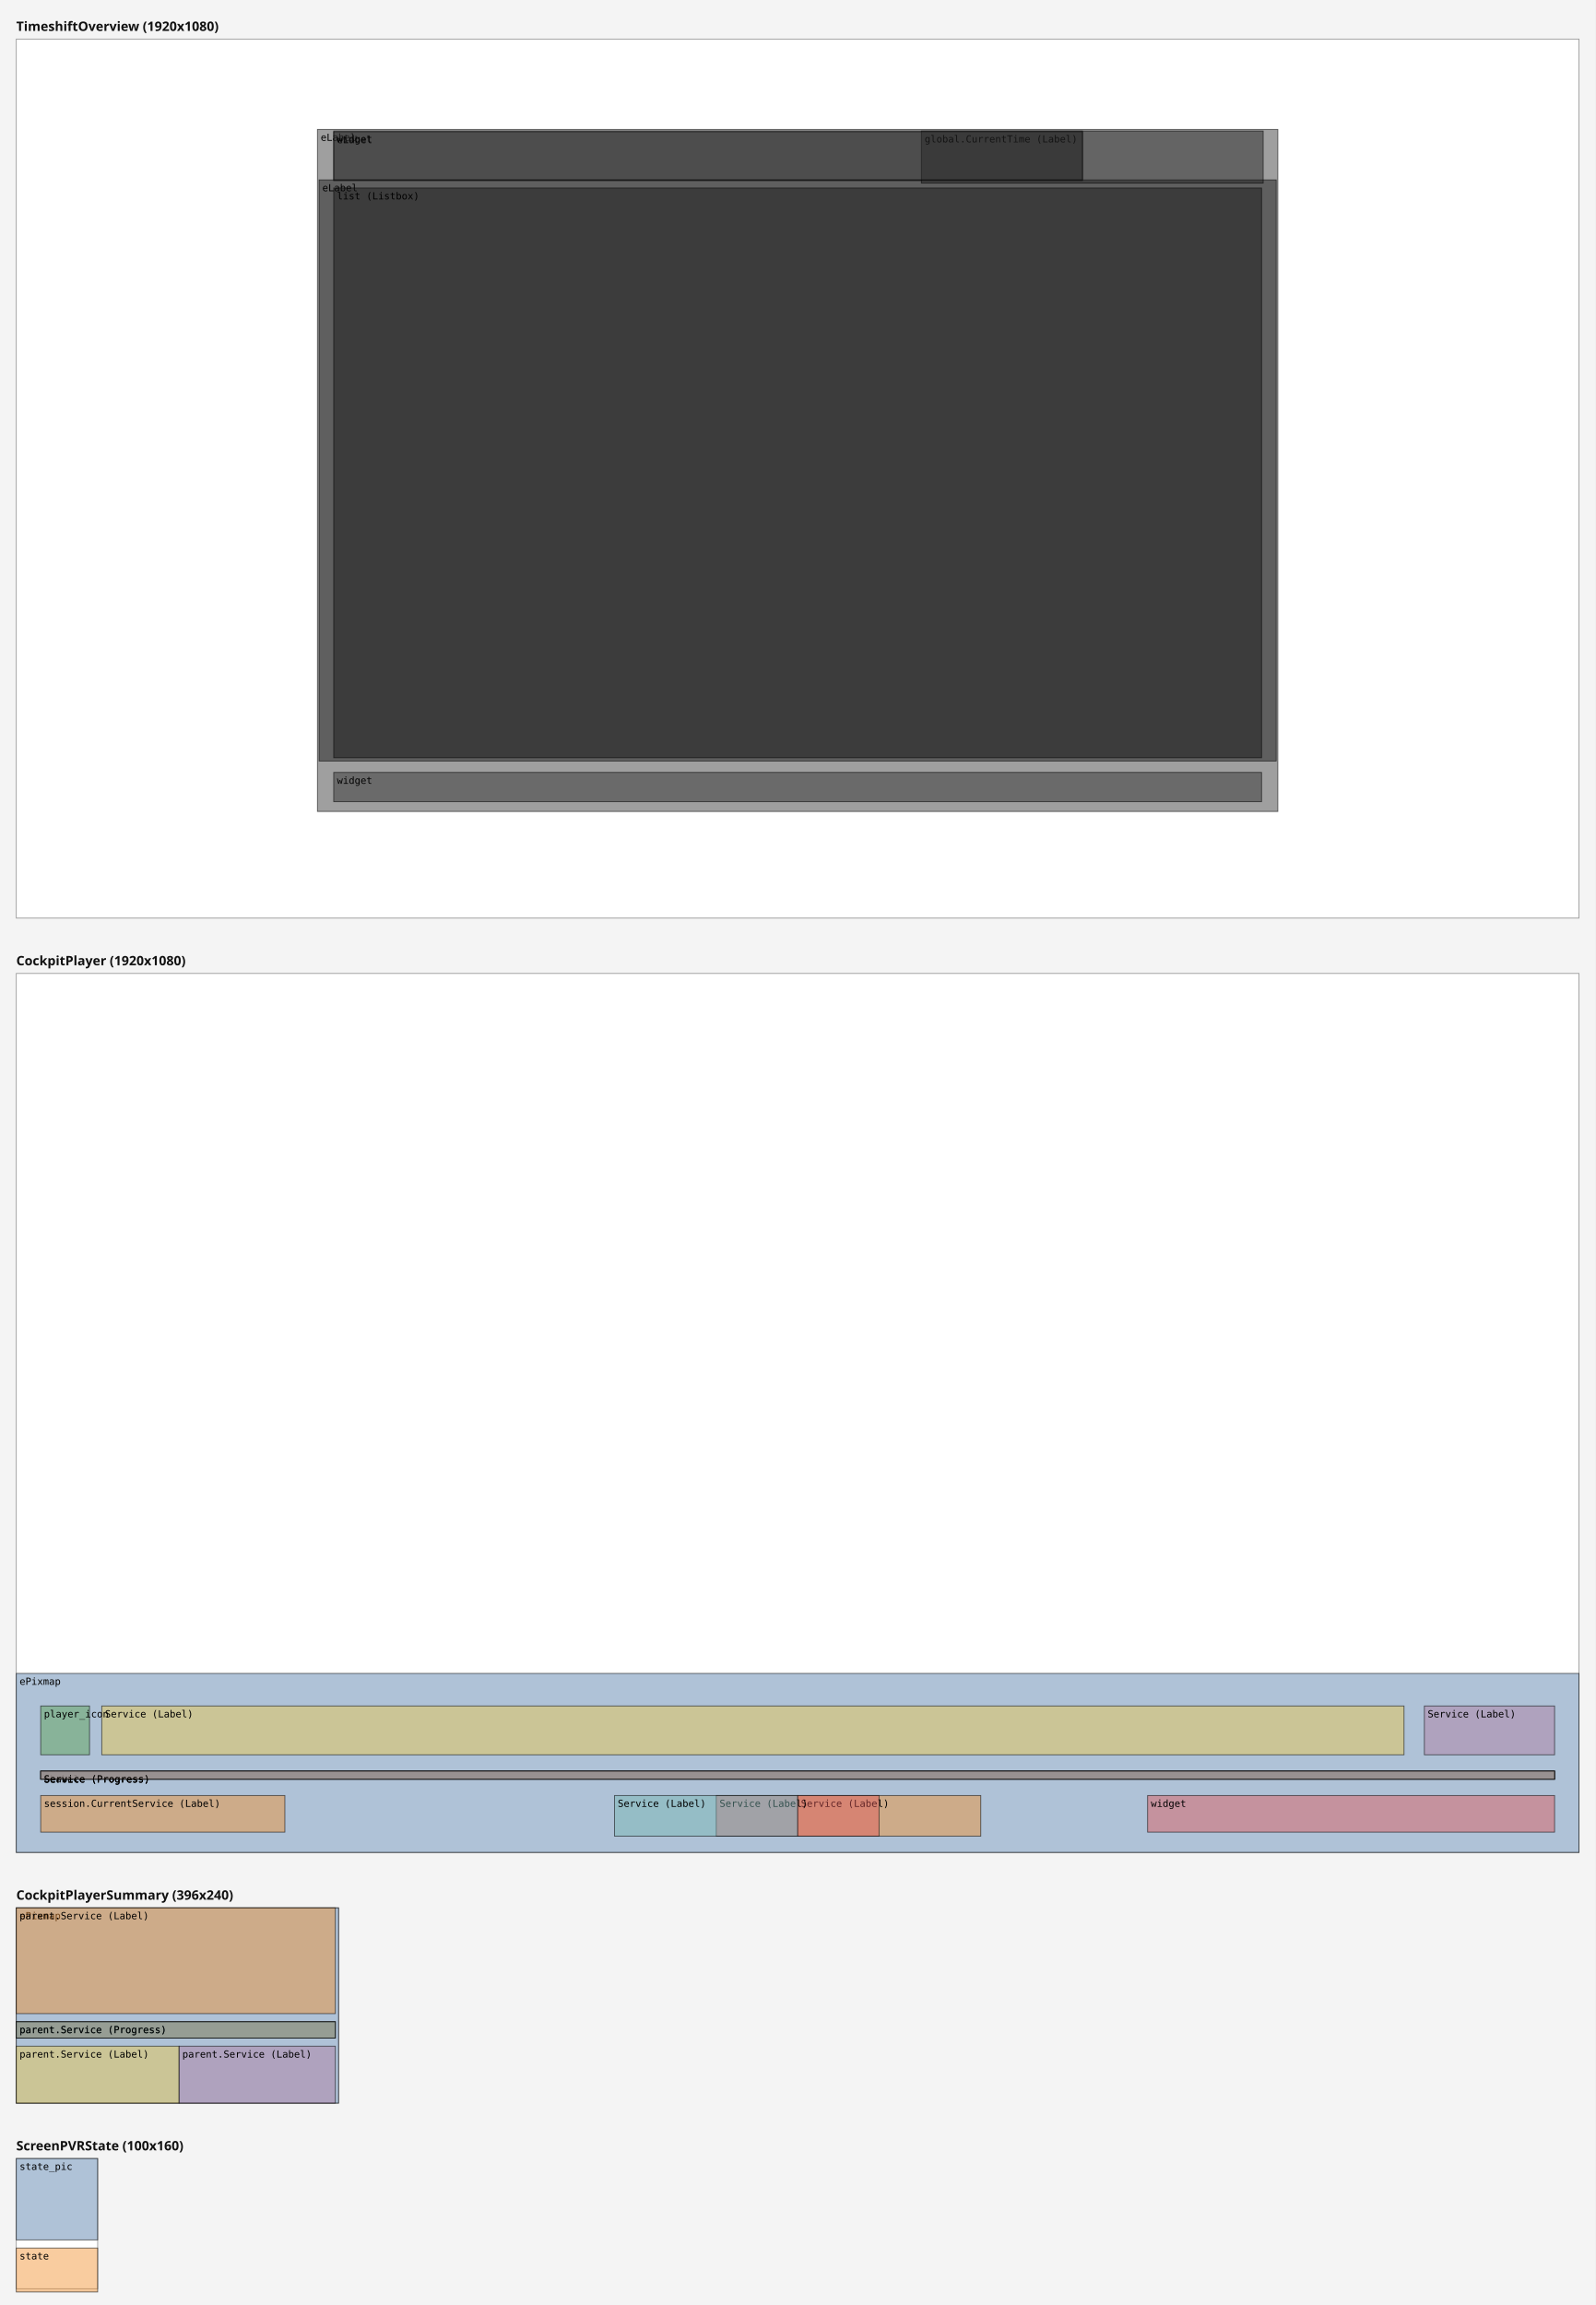
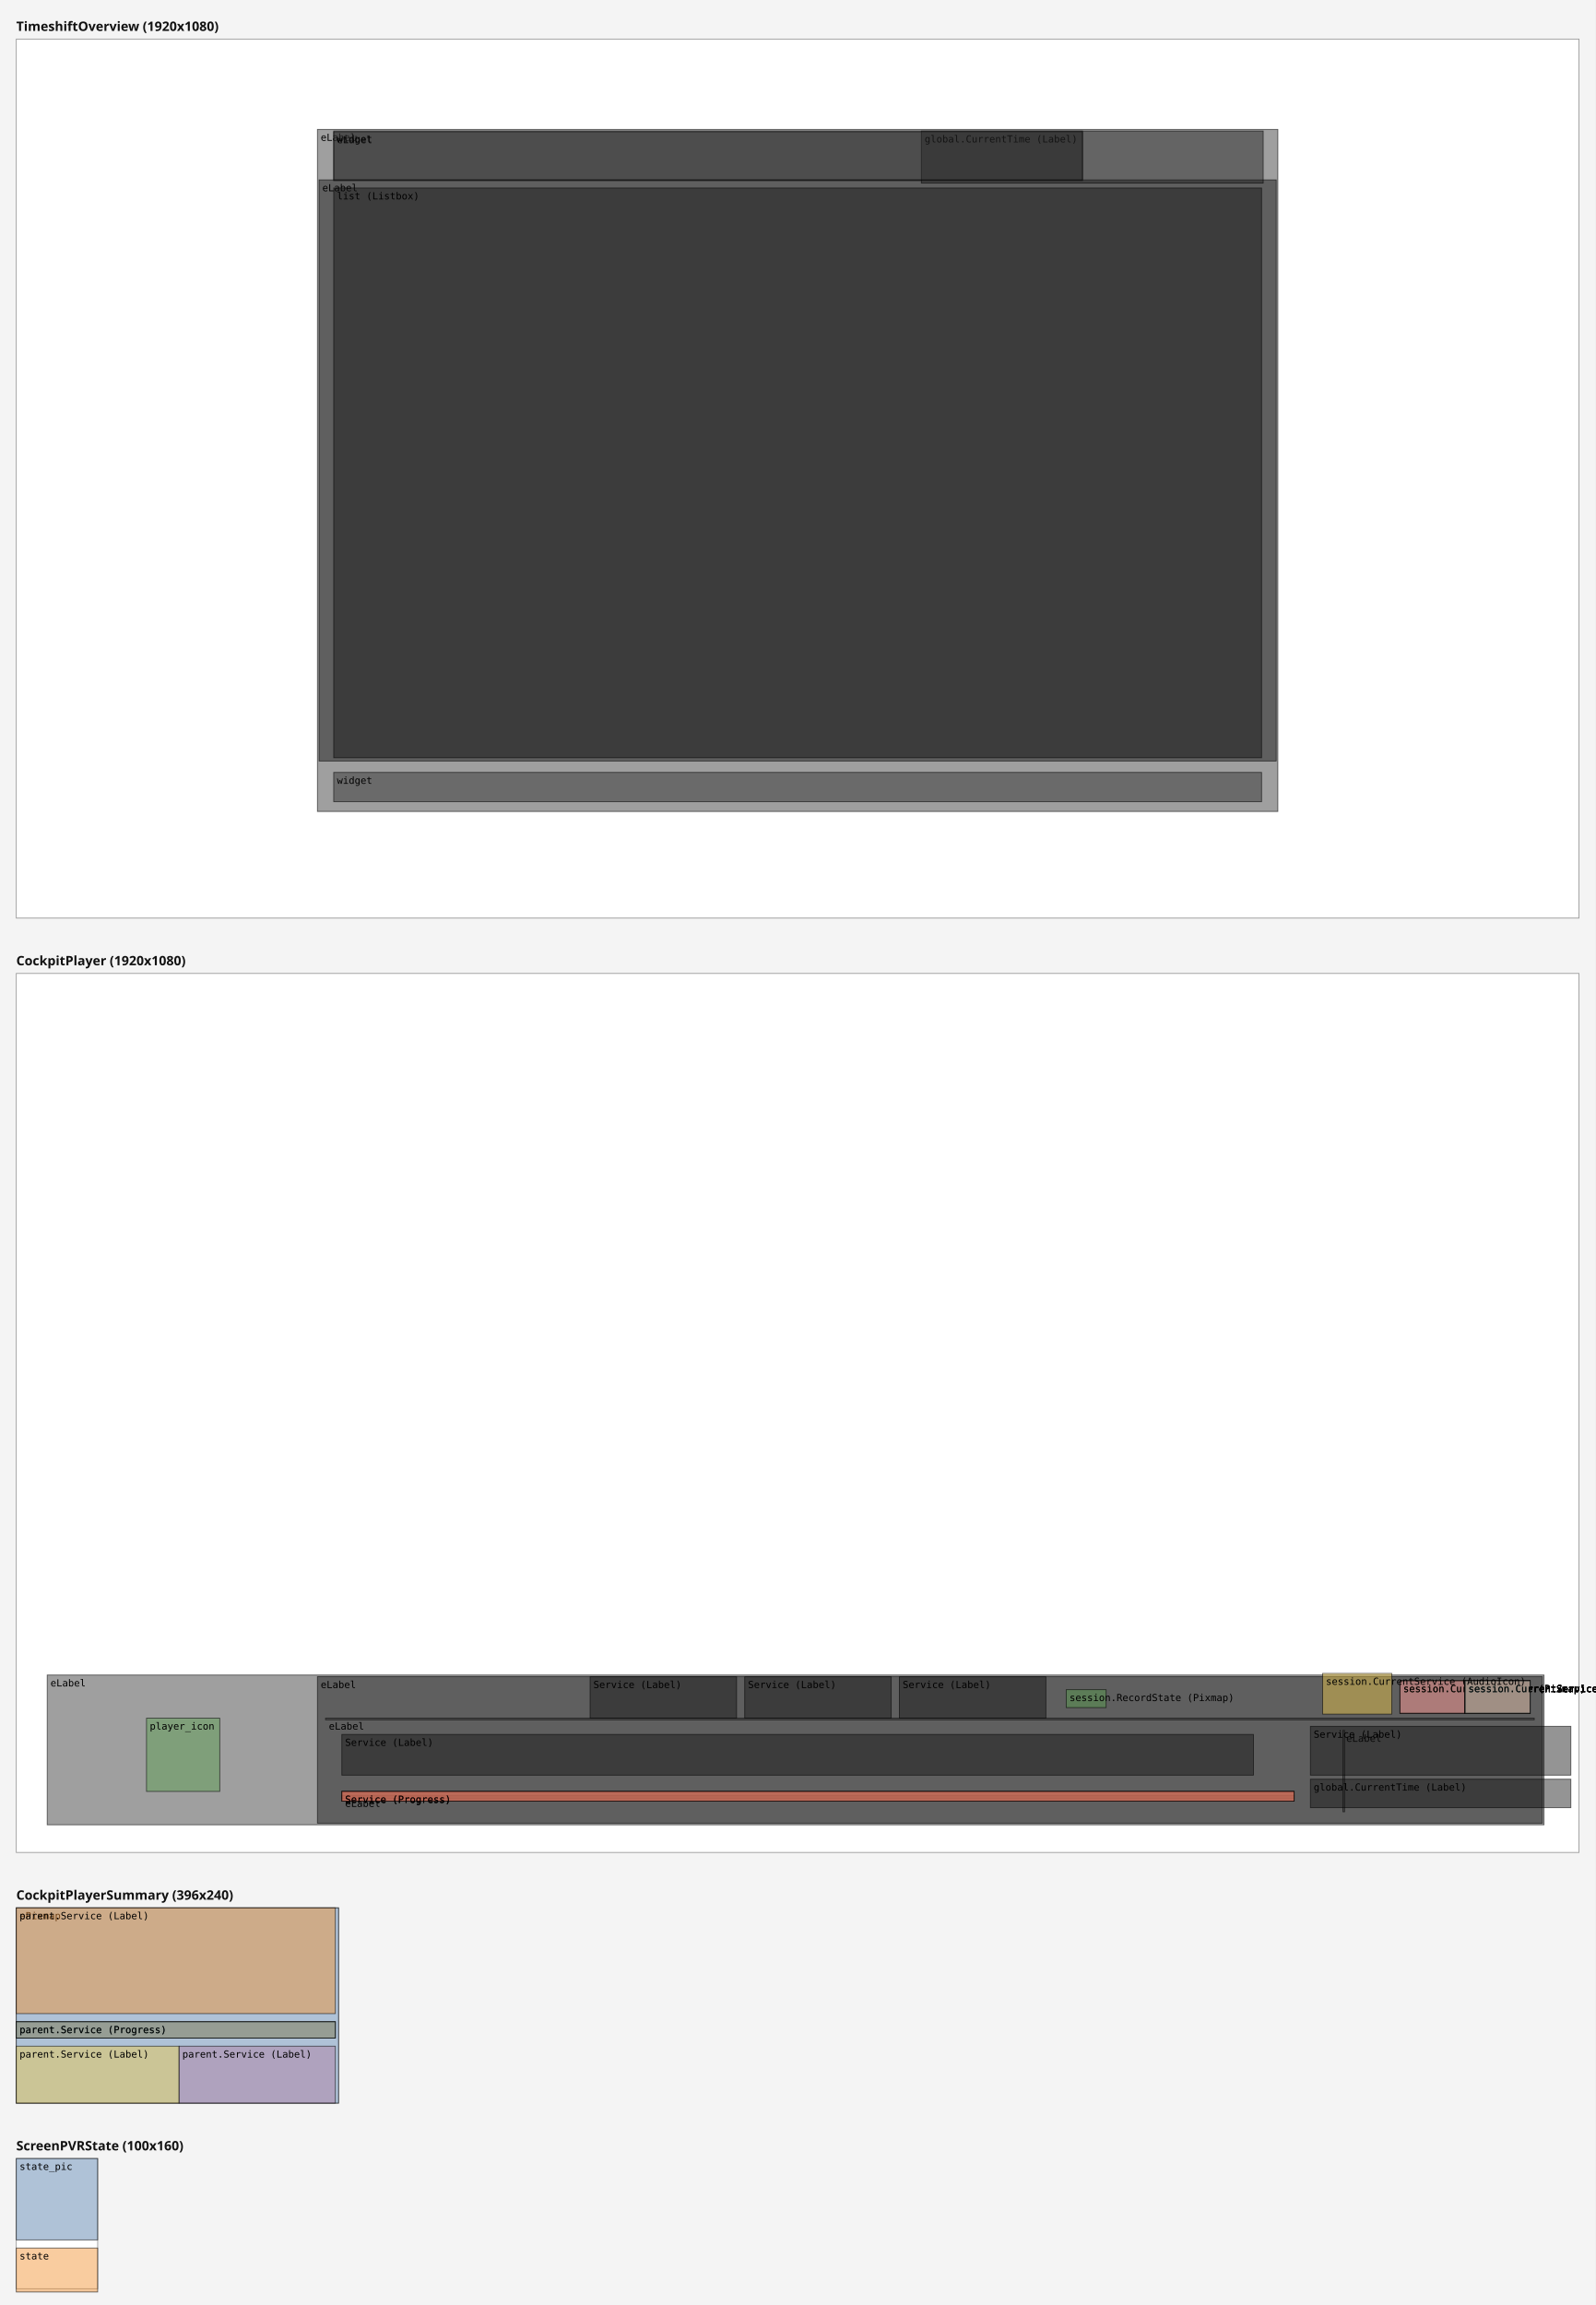
<svg xmlns="http://www.w3.org/2000/svg" width="1960" height="2832" viewBox="0 0 1960 2832">
  <rect x="0" y="0" width="1960" height="2832" fill="#f4f4f4" />
  <text x="20" y="38" font-family="sans-serif" font-size="16" font-weight="bold" fill="#111111">TimeshiftOverview (1920x1080)</text>
  <g data-screen="0" transform="translate(20,48)">
    <rect x="0" y="0" width="1920" height="1080" fill="#ffffff" stroke="#999999" stroke-width="1" />
    <g>
      <rect data-ref="0:0" x="370" y="111" width="1180" height="838" fill="#2c2c2c" fill-opacity="0.45" stroke="#000000" stroke-opacity="0.6" stroke-width="1" />
      <text x="374" y="125" font-family="monospace" font-size="12" fill="#000000">eLabel</text>
    </g>
    <g>
      <rect data-ref="0:1" x="372" y="173" width="1176" height="714" fill="#121212" fill-opacity="0.45" stroke="#000000" stroke-opacity="0.6" stroke-width="1" />
      <text x="376" y="187" font-family="monospace" font-size="12" fill="#000000">eLabel</text>
    </g>
    <g>
      <rect data-ref="0:6" x="390" y="183" width="1140" height="700" fill="#121212" fill-opacity="0.45" stroke="#000000" stroke-opacity="0.6" stroke-width="1" />
      <text x="394" y="197" font-family="monospace" font-size="12" fill="#000000">list (Listbox)</text>
    </g>
    <g>
      <rect data-ref="0:2" x="390" y="901" width="1140" height="36" fill="#2c2c2c" fill-opacity="0.45" stroke="#000000" stroke-opacity="0.6" stroke-width="1" />
      <text x="394" y="915" font-family="monospace" font-size="12" fill="#000000">widget</text>
    </g>
    <g>
      <rect data-ref="0:4" x="390" y="114" width="920" height="60" fill="#2c2c2c" fill-opacity="0.45" stroke="#000000" stroke-opacity="0.6" stroke-width="1" />
      <text x="394" y="128" font-family="monospace" font-size="12" fill="#000000">eLabel</text>
    </g>
    <g>
      <rect data-ref="0:3" x="1112" y="113" width="420" height="64" fill="#1d1d1d" fill-opacity="0.45" stroke="#000000" stroke-opacity="0.6" stroke-width="1" />
      <text x="1116" y="127" font-family="monospace" font-size="12" fill="#000000">global.CurrentTime (Label)</text>
    </g>
    <g>
      <rect data-ref="0:5" x="390" y="113" width="920" height="60" fill="#2c2c2c" fill-opacity="0.45" stroke="#000000" stroke-opacity="0.6" stroke-width="1" />
      <text x="394" y="127" font-family="monospace" font-size="12" fill="#000000">widget</text>
    </g>
  </g>
  <text x="20" y="1186" font-family="sans-serif" font-size="16" font-weight="bold" fill="#111111">CockpitPlayer (1920x1080)</text>
  <g data-screen="1" transform="translate(20,1196)">
    <rect x="0" y="0" width="1920" height="1080" fill="#ffffff" stroke="#999999" stroke-width="1" />
    <g>
-       <rect data-ref="1:0" x="0" y="860" width="1920" height="220" fill="#4e79a7" fill-opacity="0.45" stroke="#000000" stroke-opacity="0.6" stroke-width="1" />
-       <text x="4" y="874" font-family="monospace" font-size="12" fill="#000000">ePixmap</text>
+       <rect data-ref="1:0" x="38" y="862" width="1839" height="184" fill="#2c2c2c" fill-opacity="0.45" stroke="#000000" stroke-opacity="0.6" stroke-width="1" />
+       <text x="42" y="876" font-family="monospace" font-size="12" fill="#000000">eLabel</text>
    </g>
    <g>
-       <rect data-ref="1:1" x="960" y="1010" width="225" height="50" fill="#f28e2b" fill-opacity="0.45" stroke="#000000" stroke-opacity="0.6" stroke-width="1" />
-       <text x="964" y="1024" font-family="monospace" font-size="12" fill="#000000">Service (Label)</text>
+       <rect data-ref="1:1" x="370" y="864" width="1505" height="180" fill="#121212" fill-opacity="0.45" stroke="#000000" stroke-opacity="0.6" stroke-width="1" />
+       <text x="374" y="878" font-family="monospace" font-size="12" fill="#000000">eLabel</text>
    </g>
    <g>
-       <rect data-ref="1:2" x="860" y="1010" width="200" height="50" fill="#e15759" fill-opacity="0.45" stroke="#000000" stroke-opacity="0.6" stroke-width="1" />
-       <text x="864" y="1024" font-family="monospace" font-size="12" fill="#000000">Service (Label)</text>
+       <rect data-ref="1:2" x="380" y="915" width="1485" height="2" fill="#363636" fill-opacity="0.45" stroke="#000000" stroke-opacity="0.6" stroke-width="1" />
+       <text x="384" y="929" font-family="monospace" font-size="12" fill="#000000">eLabel</text>
    </g>
    <g>
-       <rect data-ref="1:3" x="735" y="1010" width="225" height="50" fill="#76b7b2" fill-opacity="0.45" stroke="#000000" stroke-opacity="0.6" stroke-width="1" />
-       <text x="739" y="1024" font-family="monospace" font-size="12" fill="#000000">Service (Label)</text>
+       <rect data-ref="1:3" x="1630" y="930" width="2" height="100" fill="#363636" fill-opacity="0.45" stroke="#000000" stroke-opacity="0.6" stroke-width="1" />
+       <text x="1634" y="944" font-family="monospace" font-size="12" fill="#000000">eLabel</text>
    </g>
    <g>
-       <rect data-ref="1:5" x="105" y="900" width="1600" height="60" fill="#edc948" fill-opacity="0.45" stroke="#000000" stroke-opacity="0.6" stroke-width="1" />
-       <text x="109" y="914" font-family="monospace" font-size="12" fill="#000000">Service (Label)</text>
+       <rect data-ref="1:5" x="400" y="935" width="1120" height="50" fill="#121212" fill-opacity="0.45" stroke="#000000" stroke-opacity="0.6" stroke-width="1" />
+       <text x="404" y="949" font-family="monospace" font-size="12" fill="#000000">Service (Label)</text>
    </g>
    <g>
-       <rect data-ref="1:6" x="1730" y="900" width="160" height="60" fill="#b07aa1" fill-opacity="0.45" stroke="#000000" stroke-opacity="0.6" stroke-width="1" />
-       <text x="1734" y="914" font-family="monospace" font-size="12" fill="#000000">Service (Label)</text>
+       <rect data-ref="1:6" x="705" y="864" width="180" height="51" fill="#121212" fill-opacity="0.45" stroke="#000000" stroke-opacity="0.6" stroke-width="1" />
+       <text x="709" y="878" font-family="monospace" font-size="12" fill="#000000">Service (Label)</text>
    </g>
    <g>
-       <rect data-ref="1:7" x="30" y="980" width="1860" height="10" fill="#2c2c2c" fill-opacity="0.45" stroke="#000000" stroke-opacity="0.6" stroke-width="1" />
-       <text x="34" y="994" font-family="monospace" font-size="12" fill="#000000">eLabel</text>
+       <rect data-ref="1:7" x="895" y="864" width="180" height="51" fill="#121212" fill-opacity="0.45" stroke="#000000" stroke-opacity="0.6" stroke-width="1" />
+       <text x="899" y="878" font-family="monospace" font-size="12" fill="#000000">Service (Label)</text>
    </g>
    <g>
-       <rect data-ref="1:10" x="30" y="980" width="1860" height="10" fill="#4e79a7" fill-opacity="0.45" stroke="#000000" stroke-opacity="0.6" stroke-width="1" />
-       <text x="34" y="994" font-family="monospace" font-size="12" fill="#000000">Service (Progress)</text>
+       <rect data-ref="1:8" x="1085" y="864" width="180" height="51" fill="#121212" fill-opacity="0.45" stroke="#000000" stroke-opacity="0.6" stroke-width="1" />
+       <text x="1089" y="878" font-family="monospace" font-size="12" fill="#000000">Service (Label)</text>
    </g>
    <g>
-       <rect data-ref="1:4" x="30" y="900" width="60" height="60" fill="#59a14f" fill-opacity="0.45" stroke="#000000" stroke-opacity="0.6" stroke-width="1" />
-       <text x="34" y="914" font-family="monospace" font-size="12" fill="#000000">player_icon</text>
+       <rect data-ref="1:9" x="400" y="1010" width="1170" height="4" fill="#232323" fill-opacity="0.45" stroke="#000000" stroke-opacity="0.6" stroke-width="1" />
+       <text x="404" y="1024" font-family="monospace" font-size="12" fill="#000000">eLabel</text>
    </g>
    <g>
-       <rect data-ref="1:8" x="30" y="980" width="1860" height="10" fill="#9c755f" fill-opacity="0.45" stroke="#000000" stroke-opacity="0.6" stroke-width="1" />
-       <text x="34" y="994" font-family="monospace" font-size="12" fill="#000000">Service (Progress)</text>
+       <rect data-ref="1:10" x="400" y="1005" width="1170" height="12" fill="#4e79a7" fill-opacity="0.45" stroke="#000000" stroke-opacity="0.6" stroke-width="1" />
+       <text x="404" y="1019" font-family="monospace" font-size="12" fill="#000000">Service (Progress)</text>
    </g>
    <g>
-       <rect data-ref="1:11" x="30" y="1010" width="300" height="45" fill="#f28e2b" fill-opacity="0.45" stroke="#000000" stroke-opacity="0.6" stroke-width="1" />
-       <text x="34" y="1024" font-family="monospace" font-size="12" fill="#000000">session.CurrentService (Label)</text>
+       <rect data-ref="1:16" x="1700" y="869" width="80" height="40" fill="#b07aa1" fill-opacity="0.45" stroke="#000000" stroke-opacity="0.6" stroke-width="1" />
+       <text x="1704" y="883" font-family="monospace" font-size="12" fill="#000000">session.CurrentService (Pixmap)</text>
    </g>
    <g>
-       <rect data-ref="1:9" x="30" y="980" width="1860" height="10" fill="#bab0ac" fill-opacity="0.45" stroke="#000000" stroke-opacity="0.6" stroke-width="1" />
-       <text x="34" y="994" font-family="monospace" font-size="12" fill="#000000">Service (Progress)</text>
+       <rect data-ref="1:17" x="1700" y="869" width="80" height="40" fill="#ff9da7" fill-opacity="0.45" stroke="#000000" stroke-opacity="0.6" stroke-width="1" />
+       <text x="1704" y="883" font-family="monospace" font-size="12" fill="#000000">session.CurrentService (Pixmap)</text>
    </g>
    <g>
-       <rect data-ref="1:12" x="1390" y="1010" width="500" height="45" fill="#e15759" fill-opacity="0.45" stroke="#000000" stroke-opacity="0.6" stroke-width="1" />
-       <text x="1394" y="1024" font-family="monospace" font-size="12" fill="#000000">widget</text>
+       <rect data-ref="1:18" x="1700" y="869" width="80" height="40" fill="#9c755f" fill-opacity="0.45" stroke="#000000" stroke-opacity="0.6" stroke-width="1" />
+       <text x="1704" y="883" font-family="monospace" font-size="12" fill="#000000">session.CurrentService (Pixmap)</text>
+     </g>
+     <g>
+       <rect data-ref="1:19" x="1780" y="869" width="80" height="40" fill="#bab0ac" fill-opacity="0.45" stroke="#000000" stroke-opacity="0.6" stroke-width="1" />
+       <text x="1784" y="883" font-family="monospace" font-size="12" fill="#000000">session.CurrentService (Pixmap)</text>
+     </g>
+     <g>
+       <rect data-ref="1:20" x="1780" y="869" width="80" height="40" fill="#4e79a7" fill-opacity="0.45" stroke="#000000" stroke-opacity="0.6" stroke-width="1" />
+       <text x="1784" y="883" font-family="monospace" font-size="12" fill="#000000">session.CurrentService (Pixmap)</text>
+     </g>
+     <g>
+       <rect data-ref="1:21" x="1780" y="869" width="80" height="40" fill="#f28e2b" fill-opacity="0.45" stroke="#000000" stroke-opacity="0.6" stroke-width="1" />
+       <text x="1784" y="883" font-family="monospace" font-size="12" fill="#000000">session.CurrentService (Pixmap)</text>
+     </g>
+     <g>
+       <rect data-ref="1:22" x="1780" y="869" width="80" height="40" fill="#e15759" fill-opacity="0.45" stroke="#000000" stroke-opacity="0.6" stroke-width="1" />
+       <text x="1784" y="883" font-family="monospace" font-size="12" fill="#000000">session.CurrentService (Pixmap)</text>
+     </g>
+     <g>
+       <rect data-ref="1:23" x="1780" y="869" width="80" height="40" fill="#76b7b2" fill-opacity="0.45" stroke="#000000" stroke-opacity="0.6" stroke-width="1" />
+       <text x="1784" y="883" font-family="monospace" font-size="12" fill="#000000">session.CurrentService (Pixmap)</text>
+     </g>
+     <g>
+       <rect data-ref="1:24" x="1290" y="880" width="49" height="22" fill="#59a14f" fill-opacity="0.45" stroke="#000000" stroke-opacity="0.6" stroke-width="1" />
+       <text x="1294" y="894" font-family="monospace" font-size="12" fill="#000000">session.RecordState (Pixmap)</text>
+     </g>
+     <g>
+       <rect data-ref="1:4" x="160" y="915" width="90" height="90" fill="#59a14f" fill-opacity="0.45" stroke="#000000" stroke-opacity="0.6" stroke-width="1" />
+       <text x="164" y="929" font-family="monospace" font-size="12" fill="#000000">player_icon</text>
+     </g>
+     <g>
+       <rect data-ref="1:11" x="400" y="1005" width="1170" height="12" fill="#f28e2b" fill-opacity="0.45" stroke="#000000" stroke-opacity="0.6" stroke-width="1" />
+       <text x="404" y="1019" font-family="monospace" font-size="12" fill="#000000">Service (Progress)</text>
+     </g>
+     <g>
+       <rect data-ref="1:12" x="400" y="1005" width="1170" height="12" fill="#e15759" fill-opacity="0.45" stroke="#000000" stroke-opacity="0.6" stroke-width="1" />
+       <text x="404" y="1019" font-family="monospace" font-size="12" fill="#000000">Service (Progress)</text>
+     </g>
+     <g>
+       <rect data-ref="1:15" x="1605" y="860" width="85" height="50" fill="#edc948" fill-opacity="0.45" stroke="#000000" stroke-opacity="0.6" stroke-width="1" />
+       <text x="1609" y="874" font-family="monospace" font-size="12" fill="#000000">session.CurrentService (AudioIcon)</text>
+     </g>
+     <g>
+       <rect data-ref="1:13" x="1590" y="925" width="320" height="60" fill="#121212" fill-opacity="0.45" stroke="#000000" stroke-opacity="0.6" stroke-width="1" />
+       <text x="1594" y="939" font-family="monospace" font-size="12" fill="#000000">Service (Label)</text>
+     </g>
+     <g>
+       <rect data-ref="1:14" x="1590" y="990" width="320" height="35" fill="#121212" fill-opacity="0.45" stroke="#000000" stroke-opacity="0.6" stroke-width="1" />
+       <text x="1594" y="1004" font-family="monospace" font-size="12" fill="#000000">global.CurrentTime (Label)</text>
    </g>
  </g>
  <text x="20" y="2334" font-family="sans-serif" font-size="16" font-weight="bold" fill="#111111">CockpitPlayerSummary (396x240)</text>
  <g data-screen="2" transform="translate(20,2344)">
    <rect x="0" y="0" width="396" height="240" fill="#ffffff" stroke="#999999" stroke-width="1" />
    <g>
      <rect data-ref="2:0" x="0" y="0" width="396" height="240" fill="#4e79a7" fill-opacity="0.45" stroke="#000000" stroke-opacity="0.6" stroke-width="1" />
      <text x="4" y="14" font-family="monospace" font-size="12" fill="#000000">ePixmap</text>
    </g>
    <g>
      <rect data-ref="2:1" x="0" y="0" width="392" height="130" fill="#f28e2b" fill-opacity="0.45" stroke="#000000" stroke-opacity="0.6" stroke-width="1" />
      <text x="4" y="14" font-family="monospace" font-size="12" fill="#000000">parent.Service (Label)</text>
    </g>
    <g>
      <rect data-ref="2:5" x="0" y="170" width="200" height="70" fill="#edc948" fill-opacity="0.45" stroke="#000000" stroke-opacity="0.6" stroke-width="1" />
      <text x="4" y="184" font-family="monospace" font-size="12" fill="#000000">parent.Service (Label)</text>
    </g>
    <g>
      <rect data-ref="2:6" x="200" y="170" width="192" height="70" fill="#b07aa1" fill-opacity="0.45" stroke="#000000" stroke-opacity="0.6" stroke-width="1" />
      <text x="204" y="184" font-family="monospace" font-size="12" fill="#000000">parent.Service (Label)</text>
    </g>
    <g>
      <rect data-ref="2:4" x="0" y="140" width="392" height="20" fill="#59a14f" fill-opacity="0.45" stroke="#000000" stroke-opacity="0.6" stroke-width="1" />
      <text x="4" y="154" font-family="monospace" font-size="12" fill="#000000">parent.Service (Progress)</text>
    </g>
    <g>
      <rect data-ref="2:2" x="0" y="140" width="392" height="20" fill="#e15759" fill-opacity="0.45" stroke="#000000" stroke-opacity="0.6" stroke-width="1" />
      <text x="4" y="154" font-family="monospace" font-size="12" fill="#000000">parent.Service (Progress)</text>
    </g>
    <g>
      <rect data-ref="2:3" x="0" y="140" width="392" height="20" fill="#76b7b2" fill-opacity="0.45" stroke="#000000" stroke-opacity="0.6" stroke-width="1" />
      <text x="4" y="154" font-family="monospace" font-size="12" fill="#000000">parent.Service (Progress)</text>
    </g>
  </g>
  <text x="20" y="2642" font-family="sans-serif" font-size="16" font-weight="bold" fill="#111111">ScreenPVRState (100x160)</text>
  <g data-screen="3" transform="translate(20,2652)">
    <rect x="0" y="0" width="100" height="160" fill="#ffffff" stroke="#999999" stroke-width="1" />
    <g>
      <rect data-ref="3:0" x="0" y="0" width="100" height="100" fill="#4e79a7" fill-opacity="0.45" stroke="#000000" stroke-opacity="0.6" stroke-width="1" />
      <text x="4" y="14" font-family="monospace" font-size="12" fill="#000000">state_pic</text>
    </g>
    <g>
      <rect data-ref="3:1" x="0" y="110" width="100" height="54" fill="#f28e2b" fill-opacity="0.45" stroke="#000000" stroke-opacity="0.6" stroke-width="1" />
      <text x="4" y="124" font-family="monospace" font-size="12" fill="#000000">state</text>
    </g>
  </g>
</svg>
